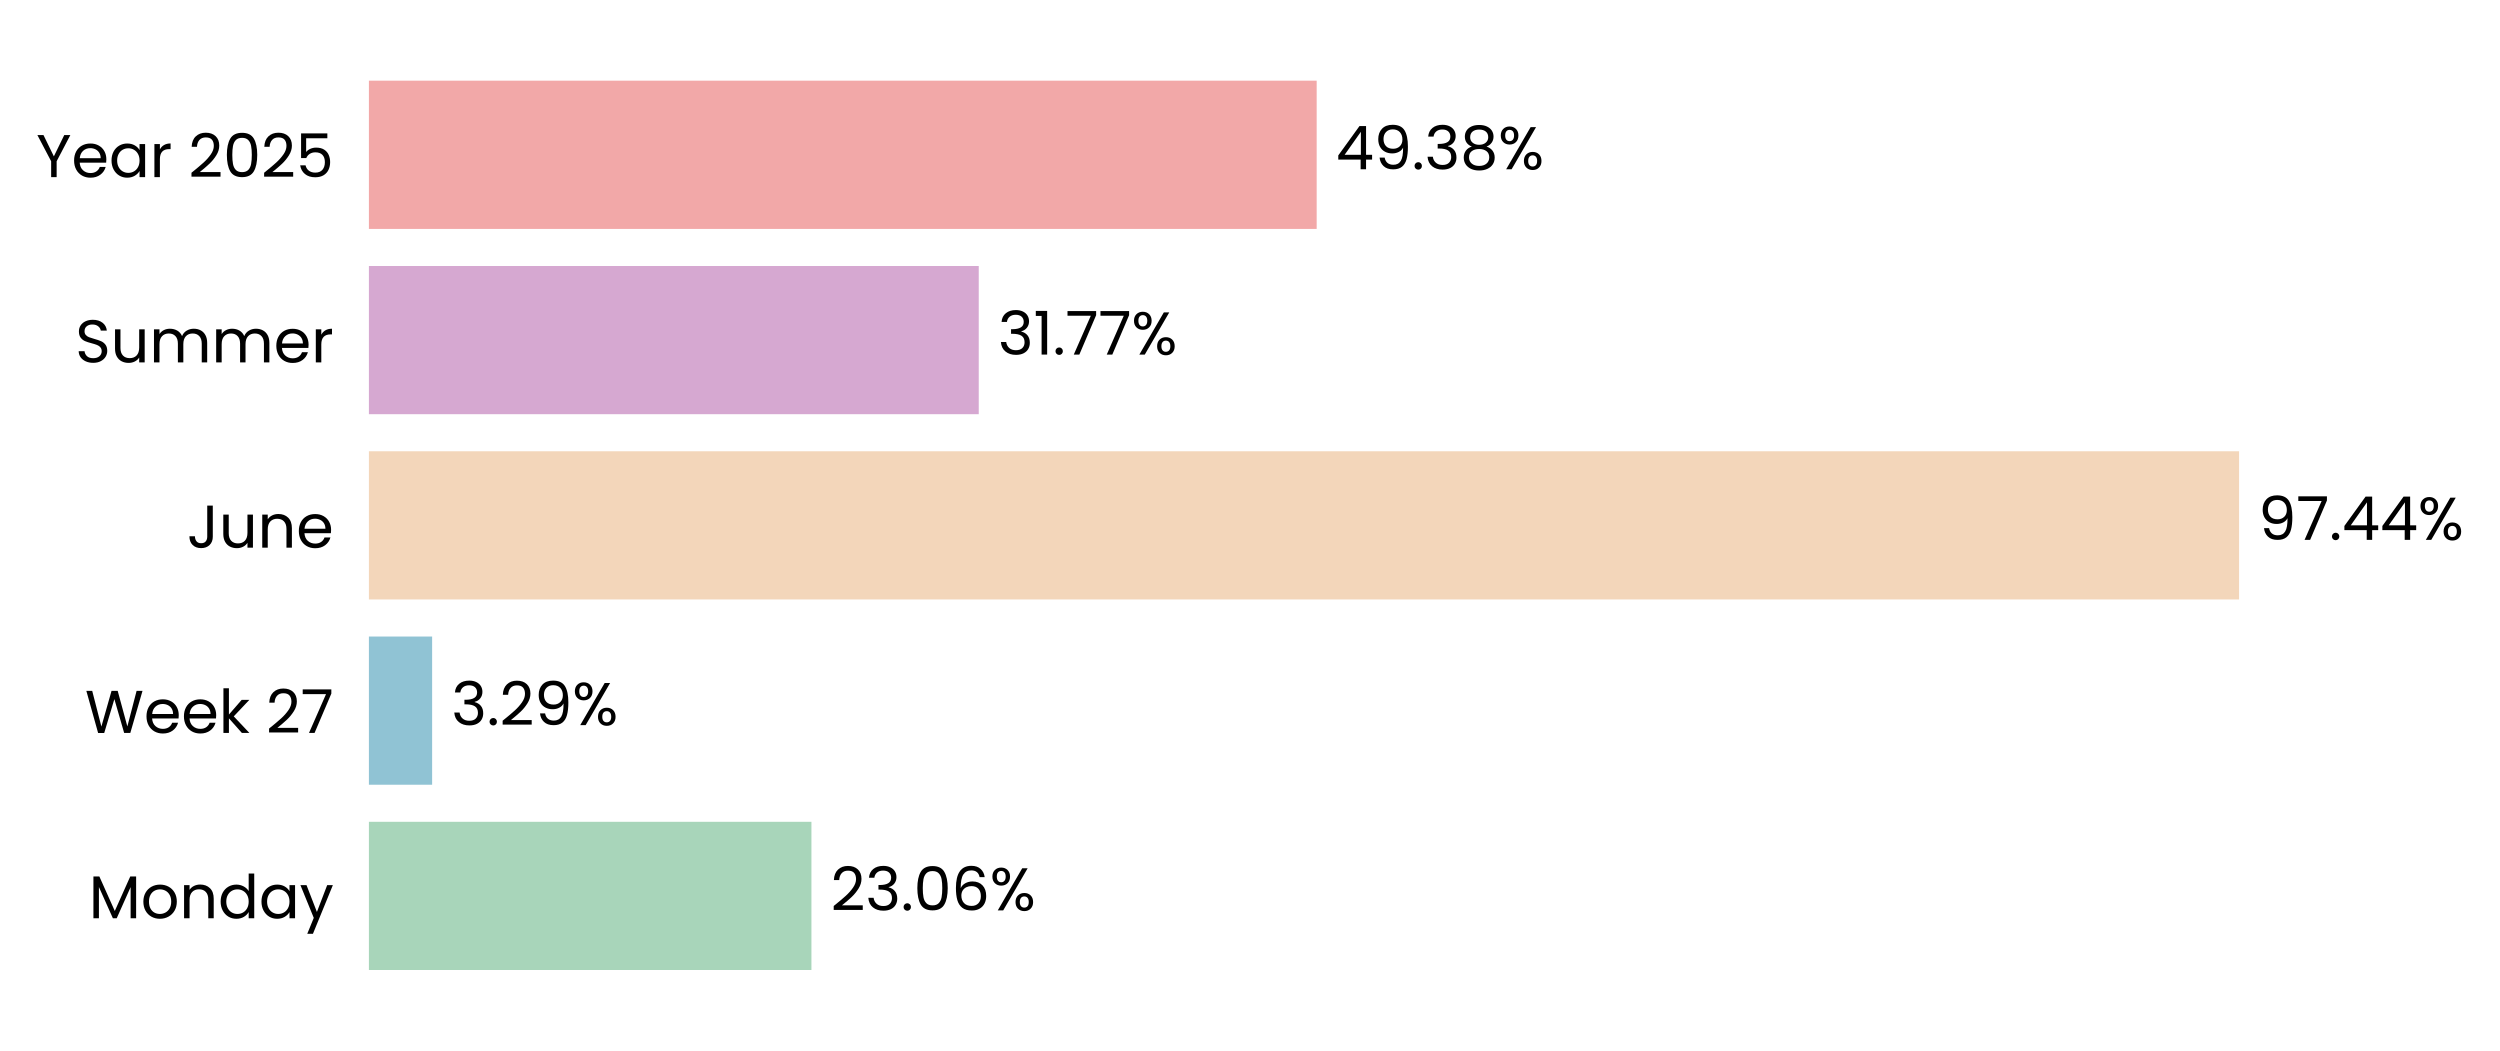
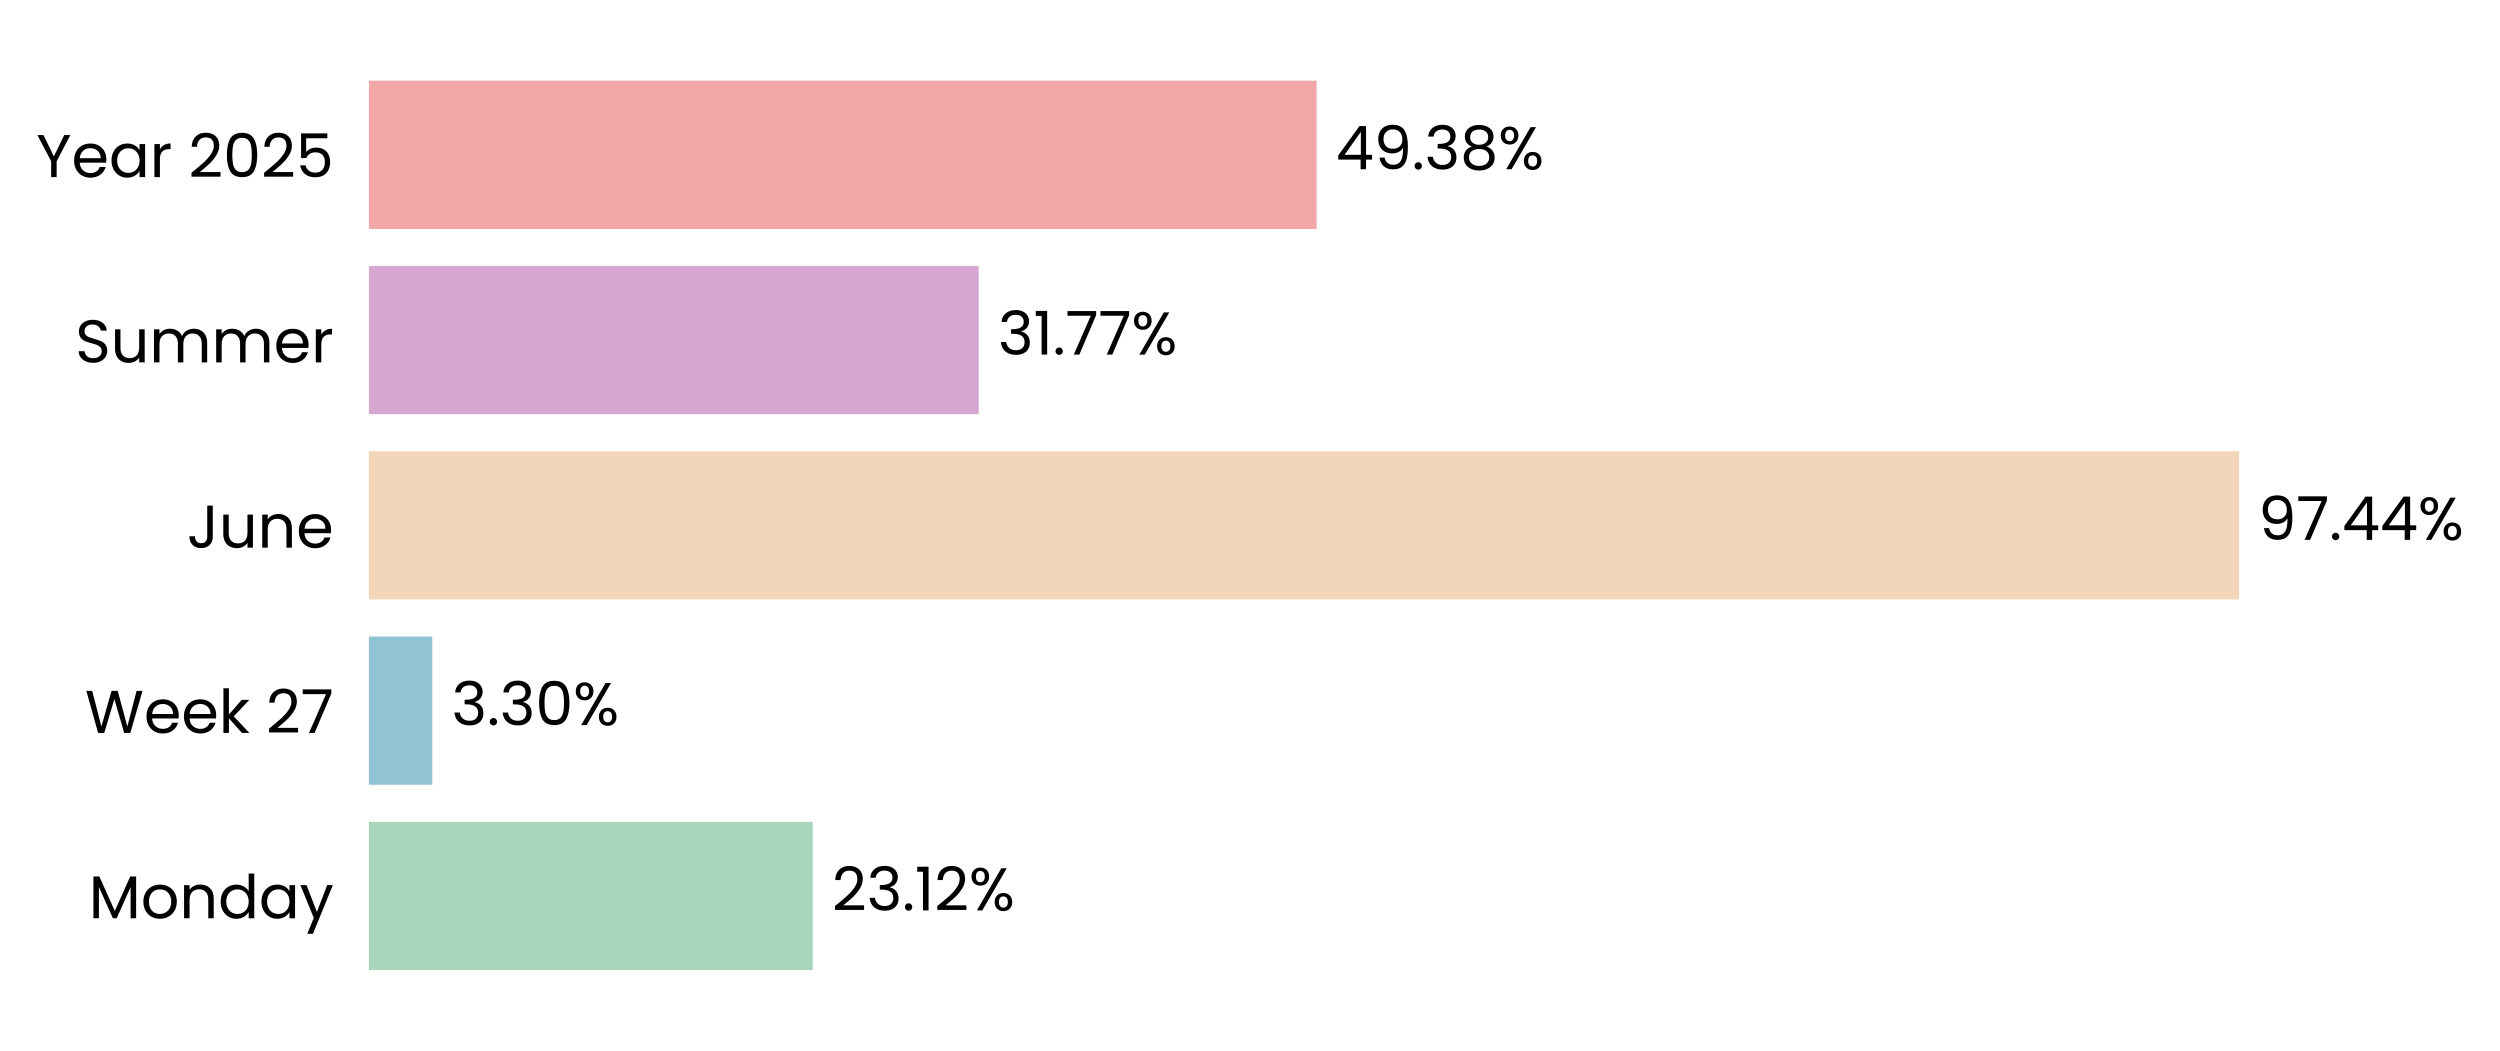
<svg xmlns="http://www.w3.org/2000/svg" xmlns:xlink="http://www.w3.org/1999/xlink" width="496.812pt" height="208.8pt" viewBox="0 0 496.812 208.8" version="1.1">
  <defs>
    <style type="text/css">*{stroke-linejoin: round; stroke-linecap: butt}</style>
  </defs>
  <g id="figure_1">
    <g id="patch_1">
      <path d="M 0 208.8  L 496.812 208.8  L 496.812 0  L 0 0  L 0 208.8  z " style="fill: none" />
    </g>
    <g id="axes_1">
      <g id="patch_2">
-         <path d="M 73.311 201.6  L 454.743 201.6  L 454.743 7.2  L 73.311 7.2  L 73.311 201.6  z " style="fill: none" />
+         <path d="M 73.311 201.6  L 454.734 201.6  L 454.734 7.2  L 73.311 7.2  L 73.311 201.6  z " style="fill: none" />
      </g>
      <g id="patch_3">
-         <path d="M 73.311 192.764  L 161.253 192.764  L 161.253 163.309  L 73.311 163.309  z " clip-path="url(#pe0166a5d6a)" style="fill: #a8d5ba" />
+         <path d="M 73.311 192.764  L 161.515 192.764  L 161.515 163.309  L 73.311 163.309  z " clip-path="url(#p11efaaa016)" style="fill: #a8d5ba" />
      </g>
      <g id="patch_4">
-         <path d="M 73.311 155.945  L 85.874 155.945  L 85.874 126.491  L 73.311 126.491  z " clip-path="url(#pe0166a5d6a)" style="fill: #90c3d4" />
+         <path d="M 73.311 155.945  L 85.912 155.945  L 85.912 126.491  L 73.311 126.491  z " clip-path="url(#p11efaaa016)" style="fill: #90c3d4" />
      </g>
      <g id="patch_5">
-         <path d="M 73.311 119.127  L 444.96 119.127  L 444.96 89.673  L 73.311 89.673  z " clip-path="url(#pe0166a5d6a)" style="fill: #f3d6ba" />
+         <path d="M 73.311 119.127  L 444.96 119.127  L 444.96 89.673  L 73.311 89.673  z " clip-path="url(#p11efaaa016)" style="fill: #f3d6ba" />
      </g>
      <g id="patch_6">
-         <path d="M 73.311 82.309  L 194.501 82.309  L 194.501 52.855  L 73.311 52.855  z " clip-path="url(#pe0166a5d6a)" style="fill: #d6a8d1" />
+         <path d="M 73.311 82.309  L 194.501 82.309  L 194.501 52.855  L 73.311 52.855  z " clip-path="url(#p11efaaa016)" style="fill: #d6a8d1" />
      </g>
      <g id="patch_7">
-         <path d="M 73.311 45.491  L 261.656 45.491  L 261.656 16.036  L 73.311 16.036  z " clip-path="url(#pe0166a5d6a)" style="fill: #f2a8a8" />
+         <path d="M 73.311 45.491  L 261.652 45.491  L 261.652 16.036  L 73.311 16.036  z " clip-path="url(#p11efaaa016)" style="fill: #f2a8a8" />
      </g>
      <g id="matplotlib.axis_1">
        <g id="ytick_1">
          <g id="text_1">
            <g transform="translate(17.64187 182.4764) scale(0.12 -0.12)">
              <defs>
                <path id="Poppins-Regular-4d" d="M 5018 4429  L 5018 0  L 4435 0  L 4435 3302  L 2963 0  L 2554 0  L 1075 3309  L 1075 0  L 493 0  L 493 4429  L 1120 4429  L 2758 768  L 4397 4429  L 5018 4429  z " transform="scale(0.015625)" />
                <path id="Poppins-Regular-6f" d="M 2022 -58  Q 1530 -58 1130 166  Q 730 390 502 803  Q 275 1216 275 1760  Q 275 2298 508 2710  Q 742 3123 1145 3344  Q 1549 3565 2048 3565  Q 2547 3565 2950 3344  Q 3354 3123 3587 2713  Q 3821 2304 3821 1760  Q 3821 1216 3581 803  Q 3341 390 2931 166  Q 2522 -58 2022 -58  z M 2022 454  Q 2336 454 2611 601  Q 2886 749 3056 1043  Q 3226 1338 3226 1760  Q 3226 2182 3059 2476  Q 2893 2771 2624 2915  Q 2355 3059 2042 3059  Q 1722 3059 1456 2915  Q 1190 2771 1030 2476  Q 870 2182 870 1760  Q 870 1331 1027 1036  Q 1184 742 1446 598  Q 1709 454 2022 454  z " transform="scale(0.015625)" />
                <path id="Poppins-Regular-6e" d="M 2202 3571  Q 2842 3571 3238 3184  Q 3635 2797 3635 2067  L 3635 0  L 3059 0  L 3059 1984  Q 3059 2509 2796 2787  Q 2534 3066 2080 3066  Q 1619 3066 1347 2778  Q 1075 2490 1075 1939  L 1075 0  L 493 0  L 493 3507  L 1075 3507  L 1075 3008  Q 1248 3277 1545 3424  Q 1843 3571 2202 3571  z " transform="scale(0.015625)" />
                <path id="Poppins-Regular-64" d="M 275 1766  Q 275 2304 492 2710  Q 710 3117 1091 3341  Q 1472 3565 1946 3565  Q 2355 3565 2707 3376  Q 3059 3187 3245 2880  L 3245 4736  L 3834 4736  L 3834 0  L 3245 0  L 3245 659  Q 3072 346 2733 144  Q 2394 -58 1939 -58  Q 1472 -58 1091 172  Q 710 403 492 819  Q 275 1235 275 1766  z M 3245 1760  Q 3245 2157 3085 2451  Q 2925 2746 2653 2902  Q 2381 3059 2054 3059  Q 1728 3059 1459 2905  Q 1190 2752 1030 2457  Q 870 2163 870 1766  Q 870 1363 1030 1065  Q 1190 768 1459 611  Q 1728 454 2054 454  Q 2381 454 2653 611  Q 2925 768 3085 1065  Q 3245 1363 3245 1760  z " transform="scale(0.015625)" />
                <path id="Poppins-Regular-61" d="M 275 1766  Q 275 2304 492 2710  Q 710 3117 1091 3341  Q 1472 3565 1939 3565  Q 2400 3565 2739 3366  Q 3078 3168 3245 2867  L 3245 3507  L 3834 3507  L 3834 0  L 3245 0  L 3245 653  Q 3072 346 2729 144  Q 2387 -58 1933 -58  Q 1466 -58 1088 172  Q 710 403 492 819  Q 275 1235 275 1766  z M 3245 1760  Q 3245 2157 3085 2451  Q 2925 2746 2653 2902  Q 2381 3059 2054 3059  Q 1728 3059 1459 2905  Q 1190 2752 1030 2457  Q 870 2163 870 1766  Q 870 1363 1030 1065  Q 1190 768 1459 611  Q 1728 454 2054 454  Q 2381 454 2653 611  Q 2925 768 3085 1065  Q 3245 1363 3245 1760  z " transform="scale(0.015625)" />
                <path id="Poppins-Regular-79" d="M 3514 3507  L 1402 -1651  L 800 -1651  L 1491 38  L 77 3507  L 723 3507  L 1824 666  L 2912 3507  L 3514 3507  z " transform="scale(0.015625)" />
              </defs>
              <use xlink:href="#Poppins-Regular-4d" />
              <use xlink:href="#Poppins-Regular-6f" transform="translate(86.09999 0)" />
              <use xlink:href="#Poppins-Regular-6e" transform="translate(150.1 0)" />
              <use xlink:href="#Poppins-Regular-64" transform="translate(214.1 0)" />
              <use xlink:href="#Poppins-Regular-61" transform="translate(281.7 0)" />
              <use xlink:href="#Poppins-Regular-79" transform="translate(349.2999 0)" />
            </g>
          </g>
        </g>
        <g id="ytick_2">
          <g id="text_2">
            <g transform="translate(16.88437 145.6582) scale(0.12 -0.12)">
              <defs>
                <path id="Poppins-Regular-57" d="M 6099 4461  L 4806 0  L 4154 0  L 3117 3590  L 2042 0  L 1395 -6  L 147 4461  L 768 4461  L 1741 678  L 2816 4461  L 3469 4461  L 4493 691  L 5472 4461  L 6099 4461  z " transform="scale(0.015625)" />
                <path id="Poppins-Regular-65" d="M 3693 1888  Q 3693 1722 3674 1536  L 870 1536  Q 902 1018 1225 726  Q 1549 435 2010 435  Q 2387 435 2640 611  Q 2893 787 2995 1082  L 3622 1082  Q 3482 576 3059 259  Q 2637 -58 2010 -58  Q 1510 -58 1116 166  Q 723 390 499 803  Q 275 1216 275 1760  Q 275 2304 492 2713  Q 710 3123 1104 3344  Q 1498 3565 2010 3565  Q 2509 3565 2893 3347  Q 3277 3130 3485 2749  Q 3693 2368 3693 1888  z M 3091 2010  Q 3091 2342 2944 2582  Q 2797 2822 2544 2947  Q 2291 3072 1984 3072  Q 1542 3072 1232 2790  Q 922 2509 877 2010  L 3091 2010  z " transform="scale(0.015625)" />
                <path id="Poppins-Regular-6b" d="M 2451 0  L 1075 1549  L 1075 0  L 493 0  L 493 4736  L 1075 4736  L 1075 1952  L 2426 3507  L 3238 3507  L 1587 1760  L 3245 0  L 2451 0  z " transform="scale(0.015625)" />
                <path id="Poppins-Regular-20" transform="scale(0.015625)" />
                <path id="Poppins-Regular-32" d="M 326 467  Q 1139 1120 1600 1539  Q 2061 1958 2377 2416  Q 2694 2874 2694 3315  Q 2694 3731 2492 3971  Q 2291 4211 1843 4211  Q 1408 4211 1168 3939  Q 928 3667 909 3213  L 346 3213  Q 371 3930 780 4320  Q 1190 4710 1837 4710  Q 2496 4710 2883 4345  Q 3270 3981 3270 3341  Q 3270 2810 2953 2307  Q 2637 1805 2233 1424  Q 1830 1043 1203 538  L 3405 538  L 3405 51  L 326 51  L 326 467  z " transform="scale(0.015625)" />
                <path id="Poppins-Regular-37" d="M 3245 4173  L 1466 0  L 877 0  L 2682 4115  L 211 4115  L 211 4614  L 3245 4614  L 3245 4173  z " transform="scale(0.015625)" />
              </defs>
              <use xlink:href="#Poppins-Regular-57" />
              <use xlink:href="#Poppins-Regular-65" transform="translate(97.59999 0)" />
              <use xlink:href="#Poppins-Regular-65" transform="translate(159.6 0)" />
              <use xlink:href="#Poppins-Regular-6b" transform="translate(221.6 0)" />
              <use xlink:href="#Poppins-Regular-20" transform="translate(273.0999 0)" />
              <use xlink:href="#Poppins-Regular-32" transform="translate(299.7999 0)" />
              <use xlink:href="#Poppins-Regular-37" transform="translate(357.2999 0)" />
            </g>
          </g>
        </g>
        <g id="ytick_3">
          <g id="text_3">
            <g transform="translate(37.15125 108.84) scale(0.12 -0.12)">
              <defs>
                <path id="Poppins-Regular-4a" d="M 2739 4461  L 2739 1165  Q 2739 614 2400 284  Q 2061 -45 1504 -45  Q 941 -45 601 291  Q 262 627 262 1210  L 845 1210  Q 851 883 1014 678  Q 1178 474 1504 474  Q 1830 474 1990 669  Q 2150 864 2150 1165  L 2150 4461  L 2739 4461  z " transform="scale(0.015625)" />
                <path id="Poppins-Regular-75" d="M 3603 3507  L 3603 0  L 3021 0  L 3021 518  Q 2854 250 2556 99  Q 2259 -51 1901 -51  Q 1491 -51 1164 118  Q 838 288 649 627  Q 461 966 461 1453  L 461 3507  L 1037 3507  L 1037 1530  Q 1037 1011 1299 732  Q 1562 454 2016 454  Q 2483 454 2752 742  Q 3021 1030 3021 1581  L 3021 3507  L 3603 3507  z " transform="scale(0.015625)" />
              </defs>
              <use xlink:href="#Poppins-Regular-4a" />
              <use xlink:href="#Poppins-Regular-75" transform="translate(52.99999 0)" />
              <use xlink:href="#Poppins-Regular-6e" transform="translate(117 0)" />
              <use xlink:href="#Poppins-Regular-65" transform="translate(181 0)" />
            </g>
          </g>
        </g>
        <g id="ytick_4">
          <g id="text_4">
            <g transform="translate(14.95125 72.02182) scale(0.12 -0.12)">
              <defs>
                <path id="Poppins-Regular-53" d="M 1907 -45  Q 1466 -45 1117 112  Q 768 269 569 547  Q 371 826 365 1190  L 986 1190  Q 1018 877 1245 662  Q 1472 448 1907 448  Q 2323 448 2563 656  Q 2803 864 2803 1190  Q 2803 1446 2662 1606  Q 2522 1766 2310 1849  Q 2099 1933 1741 2029  Q 1299 2144 1033 2259  Q 768 2374 579 2620  Q 390 2867 390 3283  Q 390 3648 576 3929  Q 762 4211 1098 4364  Q 1434 4518 1869 4518  Q 2496 4518 2896 4204  Q 3296 3891 3347 3373  L 2707 3373  Q 2675 3629 2438 3824  Q 2202 4019 1811 4019  Q 1446 4019 1216 3830  Q 986 3642 986 3302  Q 986 3059 1123 2905  Q 1261 2752 1462 2672  Q 1664 2592 2029 2490  Q 2470 2368 2739 2249  Q 3008 2131 3200 1884  Q 3392 1638 3392 1216  Q 3392 890 3219 602  Q 3046 314 2707 134  Q 2368 -45 1907 -45  z " transform="scale(0.015625)" />
                <path id="Poppins-Regular-6d" d="M 4710 3571  Q 5120 3571 5440 3401  Q 5760 3232 5945 2893  Q 6131 2554 6131 2067  L 6131 0  L 5555 0  L 5555 1984  Q 5555 2509 5296 2787  Q 5037 3066 4595 3066  Q 4141 3066 3872 2774  Q 3603 2483 3603 1933  L 3603 0  L 3027 0  L 3027 1984  Q 3027 2509 2768 2787  Q 2509 3066 2067 3066  Q 1613 3066 1344 2774  Q 1075 2483 1075 1933  L 1075 0  L 493 0  L 493 3507  L 1075 3507  L 1075 3002  Q 1248 3277 1539 3424  Q 1830 3571 2182 3571  Q 2624 3571 2963 3372  Q 3302 3174 3469 2790  Q 3616 3162 3955 3366  Q 4294 3571 4710 3571  z " transform="scale(0.015625)" />
                <path id="Poppins-Regular-72" d="M 1075 2938  Q 1229 3238 1513 3404  Q 1798 3571 2208 3571  L 2208 2970  L 2054 2970  Q 1075 2970 1075 1907  L 1075 0  L 493 0  L 493 3507  L 1075 3507  L 1075 2938  z " transform="scale(0.015625)" />
              </defs>
              <use xlink:href="#Poppins-Regular-53" />
              <use xlink:href="#Poppins-Regular-75" transform="translate(58.7 0)" />
              <use xlink:href="#Poppins-Regular-6d" transform="translate(122.7 0)" />
              <use xlink:href="#Poppins-Regular-6d" transform="translate(225.7 0)" />
              <use xlink:href="#Poppins-Regular-65" transform="translate(328.7 0)" />
              <use xlink:href="#Poppins-Regular-72" transform="translate(390.6999 0)" />
            </g>
          </g>
        </g>
        <g id="ytick_5">
          <g id="text_5">
            <g transform="translate(7.2 35.20364) scale(0.12 -0.12)">
              <defs>
                <path id="Poppins-Regular-59" d="M 3616 4461  L 2163 1683  L 2163 0  L 1581 0  L 1581 1683  L 122 4461  L 768 4461  L 1869 2202  L 2970 4461  L 3616 4461  z " transform="scale(0.015625)" />
                <path id="Poppins-Regular-30" d="M 397 2362  Q 397 3462 755 4080  Q 1114 4698 2010 4698  Q 2899 4698 3257 4080  Q 3616 3462 3616 2362  Q 3616 1242 3257 621  Q 2899 0 2010 0  Q 1114 0 755 621  Q 397 1242 397 2362  z M 3040 2362  Q 3040 2918 2966 3305  Q 2893 3693 2665 3929  Q 2438 4166 2010 4166  Q 1574 4166 1347 3929  Q 1120 3693 1046 3305  Q 973 2918 973 2362  Q 973 1786 1046 1395  Q 1120 1005 1347 768  Q 1574 531 2010 531  Q 2438 531 2665 768  Q 2893 1005 2966 1395  Q 3040 1786 3040 2362  z " transform="scale(0.015625)" />
                <path id="Poppins-Regular-35" d="M 3347 4122  L 1101 4122  L 1101 2662  Q 1248 2867 1536 2998  Q 1824 3130 2157 3130  Q 2688 3130 3021 2909  Q 3354 2688 3498 2339  Q 3642 1990 3642 1600  Q 3642 1139 3469 774  Q 3296 410 2941 198  Q 2586 -13 2061 -13  Q 1389 -13 973 332  Q 557 678 467 1254  L 1037 1254  Q 1120 890 1389 685  Q 1658 480 2067 480  Q 2573 480 2829 784  Q 3085 1088 3085 1587  Q 3085 2086 2829 2358  Q 2573 2630 2074 2630  Q 1734 2630 1481 2467  Q 1229 2304 1114 2022  L 563 2022  L 563 4634  L 3347 4634  L 3347 4122  z " transform="scale(0.015625)" />
              </defs>
              <use xlink:href="#Poppins-Regular-59" />
              <use xlink:href="#Poppins-Regular-65" transform="translate(58.39999 0)" />
              <use xlink:href="#Poppins-Regular-61" transform="translate(120.4 0)" />
              <use xlink:href="#Poppins-Regular-72" transform="translate(188 0)" />
              <use xlink:href="#Poppins-Regular-20" transform="translate(225.3 0)" />
              <use xlink:href="#Poppins-Regular-32" transform="translate(252 0)" />
              <use xlink:href="#Poppins-Regular-30" transform="translate(309.4999 0)" />
              <use xlink:href="#Poppins-Regular-32" transform="translate(372.2999 0)" />
              <use xlink:href="#Poppins-Regular-35" transform="translate(429.7999 0)" />
            </g>
          </g>
        </g>
      </g>
      <g id="text_6">
-         <g transform="translate(165.0669 180.9164) scale(0.12 -0.12)">
+         <g transform="translate(165.3296 180.9164) scale(0.12 -0.12)">
          <defs>
            <path id="Poppins-Regular-33" d="M 384 3462  Q 429 4051 838 4384  Q 1248 4717 1901 4717  Q 2336 4717 2653 4560  Q 2970 4403 3133 4134  Q 3296 3866 3296 3526  Q 3296 3130 3069 2842  Q 2842 2554 2477 2470  L 2477 2438  Q 2893 2336 3136 2035  Q 3379 1734 3379 1248  Q 3379 883 3212 592  Q 3046 301 2713 134  Q 2381 -32 1914 -32  Q 1235 -32 800 323  Q 365 678 314 1331  L 877 1331  Q 922 947 1190 704  Q 1459 461 1907 461  Q 2355 461 2588 694  Q 2822 928 2822 1299  Q 2822 1779 2502 1990  Q 2182 2202 1536 2202  L 1389 2202  L 1389 2688  L 1542 2688  Q 2131 2694 2432 2883  Q 2733 3072 2733 3469  Q 2733 3808 2512 4013  Q 2291 4218 1882 4218  Q 1485 4218 1241 4013  Q 998 3808 954 3462  L 384 3462  z " transform="scale(0.015625)" />
            <path id="Poppins-Regular-2e" d="M 678 -38  Q 512 -38 397 77  Q 282 192 282 358  Q 282 525 397 640  Q 512 755 678 755  Q 838 755 950 640  Q 1062 525 1062 358  Q 1062 192 950 77  Q 838 -38 678 -38  z " transform="scale(0.015625)" />
-             <path id="Poppins-Regular-36" d="M 2976 3526  Q 2835 4237 2099 4237  Q 1530 4237 1248 3798  Q 966 3360 973 2355  Q 1120 2688 1462 2877  Q 1805 3066 2227 3066  Q 2886 3066 3280 2656  Q 3674 2246 3674 1523  Q 3674 1088 3504 742  Q 3334 397 2992 192  Q 2650 -13 2163 -13  Q 1504 -13 1133 281  Q 762 576 614 1094  Q 467 1613 467 2374  Q 467 4723 2106 4723  Q 2733 4723 3091 4384  Q 3450 4045 3514 3526  L 2976 3526  z M 2106 2573  Q 1830 2573 1587 2461  Q 1344 2349 1193 2121  Q 1043 1894 1043 1568  Q 1043 1082 1324 778  Q 1606 474 2131 474  Q 2579 474 2844 752  Q 3110 1030 3110 1504  Q 3110 2003 2854 2288  Q 2598 2573 2106 2573  z " transform="scale(0.015625)" />
+             <path id="Poppins-Regular-31" d="M 243 4096  L 243 4627  L 1446 4627  L 1446 0  L 858 0  L 858 4096  L 243 4096  z " transform="scale(0.015625)" />
            <path id="Poppins-Regular-25" d="M 269 3584  Q 269 4019 531 4278  Q 794 4538 1203 4538  Q 1613 4538 1875 4278  Q 2138 4019 2138 3584  Q 2138 3142 1875 2883  Q 1613 2624 1203 2624  Q 794 2624 531 2883  Q 269 3142 269 3584  z M 4006 4467  L 1414 0  L 838 0  L 3430 4467  L 4006 4467  z M 1203 4179  Q 986 4179 861 4028  Q 736 3878 736 3584  Q 736 3290 861 3136  Q 986 2982 1203 2982  Q 1421 2982 1549 3139  Q 1677 3296 1677 3584  Q 1677 3878 1549 4028  Q 1421 4179 1203 4179  z M 2720 883  Q 2720 1325 2982 1584  Q 3245 1843 3654 1843  Q 4064 1843 4323 1584  Q 4582 1325 4582 883  Q 4582 448 4323 185  Q 4064 -77 3654 -77  Q 3245 -77 2982 182  Q 2720 442 2720 883  z M 3648 1478  Q 3430 1478 3302 1328  Q 3174 1178 3174 883  Q 3174 595 3302 444  Q 3430 294 3648 294  Q 3866 294 3994 444  Q 4122 595 4122 883  Q 4122 1178 3994 1328  Q 3866 1478 3648 1478  z " transform="scale(0.015625)" />
          </defs>
          <use xlink:href="#Poppins-Regular-32" />
          <use xlink:href="#Poppins-Regular-33" transform="translate(57.49999 0)" />
          <use xlink:href="#Poppins-Regular-2e" transform="translate(116.4 0)" />
-           <use xlink:href="#Poppins-Regular-30" transform="translate(137.4 0)" />
-           <use xlink:href="#Poppins-Regular-36" transform="translate(200.2 0)" />
-           <use xlink:href="#Poppins-Regular-25" transform="translate(263.6999 0)" />
+           <use xlink:href="#Poppins-Regular-31" transform="translate(137.4 0)" />
+           <use xlink:href="#Poppins-Regular-32" transform="translate(169.3999 0)" />
+           <use xlink:href="#Poppins-Regular-25" transform="translate(226.8999 0)" />
        </g>
      </g>
      <g id="text_7">
-         <g transform="translate(89.68861 144.0982) scale(0.12 -0.12)">
-           <defs>
-             <path id="Poppins-Regular-39" d="M 1146 1242  Q 1210 877 1443 678  Q 1677 480 2074 480  Q 2605 480 2857 896  Q 3110 1312 3098 2298  Q 2963 2010 2649 1846  Q 2336 1683 1952 1683  Q 1523 1683 1187 1859  Q 851 2035 659 2374  Q 467 2714 467 3194  Q 467 3878 864 4297  Q 1261 4717 1990 4717  Q 2886 4717 3248 4134  Q 3610 3552 3610 2400  Q 3610 1594 3466 1069  Q 3322 544 2979 269  Q 2637 -6 2042 -6  Q 1389 -6 1024 346  Q 659 698 608 1242  L 1146 1242  z M 2048 2176  Q 2477 2176 2752 2441  Q 3027 2707 3027 3162  Q 3027 3642 2758 3936  Q 2490 4230 2003 4230  Q 1555 4230 1289 3948  Q 1024 3667 1024 3206  Q 1024 2739 1286 2457  Q 1549 2176 2048 2176  z " transform="scale(0.015625)" />
-           </defs>
+         <g transform="translate(89.72607 144.0982) scale(0.12 -0.12)">
          <use xlink:href="#Poppins-Regular-33" />
          <use xlink:href="#Poppins-Regular-2e" transform="translate(58.89999 0)" />
-           <use xlink:href="#Poppins-Regular-32" transform="translate(79.89998 0)" />
-           <use xlink:href="#Poppins-Regular-39" transform="translate(137.4 0)" />
-           <use xlink:href="#Poppins-Regular-25" transform="translate(200.3999 0)" />
+           <use xlink:href="#Poppins-Regular-33" transform="translate(79.89998 0)" />
+           <use xlink:href="#Poppins-Regular-30" transform="translate(138.8 0)" />
+           <use xlink:href="#Poppins-Regular-25" transform="translate(201.6 0)" />
        </g>
      </g>
      <g id="text_8">
-         <g transform="translate(448.7747 107.28) scale(0.12 -0.12)">
+         <g transform="translate(448.7746 107.28) scale(0.12 -0.12)">
          <defs>
+             <path id="Poppins-Regular-39" d="M 1146 1242  Q 1210 877 1443 678  Q 1677 480 2074 480  Q 2605 480 2857 896  Q 3110 1312 3098 2298  Q 2963 2010 2649 1846  Q 2336 1683 1952 1683  Q 1523 1683 1187 1859  Q 851 2035 659 2374  Q 467 2714 467 3194  Q 467 3878 864 4297  Q 1261 4717 1990 4717  Q 2886 4717 3248 4134  Q 3610 3552 3610 2400  Q 3610 1594 3466 1069  Q 3322 544 2979 269  Q 2637 -6 2042 -6  Q 1389 -6 1024 346  Q 659 698 608 1242  L 1146 1242  z M 2048 2176  Q 2477 2176 2752 2441  Q 3027 2707 3027 3162  Q 3027 3642 2758 3936  Q 2490 4230 2003 4230  Q 1555 4230 1289 3948  Q 1024 3667 1024 3206  Q 1024 2739 1286 2457  Q 1549 2176 2048 2176  z " transform="scale(0.015625)" />
            <path id="Poppins-Regular-34" d="M 256 1030  L 256 1472  L 2502 4582  L 3200 4582  L 3200 1536  L 3840 1536  L 3840 1030  L 3200 1030  L 3200 0  L 2624 0  L 2624 1030  L 256 1030  z M 2650 3974  L 928 1536  L 2650 1536  L 2650 3974  z " transform="scale(0.015625)" />
          </defs>
          <use xlink:href="#Poppins-Regular-39" />
          <use xlink:href="#Poppins-Regular-37" transform="translate(62.99999 0)" />
          <use xlink:href="#Poppins-Regular-2e" transform="translate(117.6 0)" />
          <use xlink:href="#Poppins-Regular-34" transform="translate(138.6 0)" />
          <use xlink:href="#Poppins-Regular-34" transform="translate(201.5 0)" />
          <use xlink:href="#Poppins-Regular-25" transform="translate(264.3999 0)" />
        </g>
      </g>
      <g id="text_9">
-         <g transform="translate(198.3155 70.46182) scale(0.12 -0.12)">
-           <defs>
-             <path id="Poppins-Regular-31" d="M 243 4096  L 243 4627  L 1446 4627  L 1446 0  L 858 0  L 858 4096  L 243 4096  z " transform="scale(0.015625)" />
-           </defs>
+         <g transform="translate(198.3154 70.46182) scale(0.12 -0.12)">
          <use xlink:href="#Poppins-Regular-33" />
          <use xlink:href="#Poppins-Regular-31" transform="translate(58.89999 0)" />
          <use xlink:href="#Poppins-Regular-2e" transform="translate(90.89998 0)" />
          <use xlink:href="#Poppins-Regular-37" transform="translate(111.9 0)" />
          <use xlink:href="#Poppins-Regular-37" transform="translate(166.5 0)" />
          <use xlink:href="#Poppins-Regular-25" transform="translate(221.0999 0)" />
        </g>
      </g>
      <g id="text_10">
-         <g transform="translate(265.47 33.64364) scale(0.12 -0.12)">
+         <g transform="translate(265.4662 33.64364) scale(0.12 -0.12)">
          <defs>
            <path id="Poppins-Regular-38" d="M 1242 2406  Q 883 2547 691 2816  Q 499 3085 499 3469  Q 499 3814 672 4092  Q 845 4371 1187 4534  Q 1530 4698 2016 4698  Q 2502 4698 2844 4534  Q 3187 4371 3363 4092  Q 3539 3814 3539 3469  Q 3539 3098 3340 2819  Q 3142 2541 2797 2406  Q 3194 2285 3427 1981  Q 3661 1677 3661 1248  Q 3661 832 3456 521  Q 3251 211 2876 41  Q 2502 -128 2016 -128  Q 1530 -128 1162 41  Q 794 211 589 521  Q 384 832 384 1248  Q 384 1677 614 1984  Q 845 2291 1242 2406  z M 2976 3398  Q 2976 3789 2720 4000  Q 2464 4211 2016 4211  Q 1574 4211 1318 4000  Q 1062 3789 1062 3392  Q 1062 3034 1328 2816  Q 1594 2598 2016 2598  Q 2445 2598 2710 2819  Q 2976 3040 2976 3398  z M 2016 2150  Q 1542 2150 1241 1929  Q 941 1709 941 1267  Q 941 858 1232 608  Q 1523 358 2016 358  Q 2509 358 2797 608  Q 3085 858 3085 1267  Q 3085 1696 2790 1923  Q 2496 2150 2016 2150  z " transform="scale(0.015625)" />
          </defs>
          <use xlink:href="#Poppins-Regular-34" />
          <use xlink:href="#Poppins-Regular-39" transform="translate(62.89999 0)" />
          <use xlink:href="#Poppins-Regular-2e" transform="translate(125.9 0)" />
          <use xlink:href="#Poppins-Regular-33" transform="translate(146.9 0)" />
          <use xlink:href="#Poppins-Regular-38" transform="translate(205.8 0)" />
          <use xlink:href="#Poppins-Regular-25" transform="translate(268.8999 0)" />
        </g>
      </g>
    </g>
  </g>
  <defs>
-     <clipPath id="pe0166a5d6a">
-       <rect x="73.311" y="7.2" width="381.432" height="194.4" />
+     <clipPath id="p11efaaa016">
+       <rect x="73.311" y="7.2" width="381.423" height="194.4" />
    </clipPath>
  </defs>
</svg>
